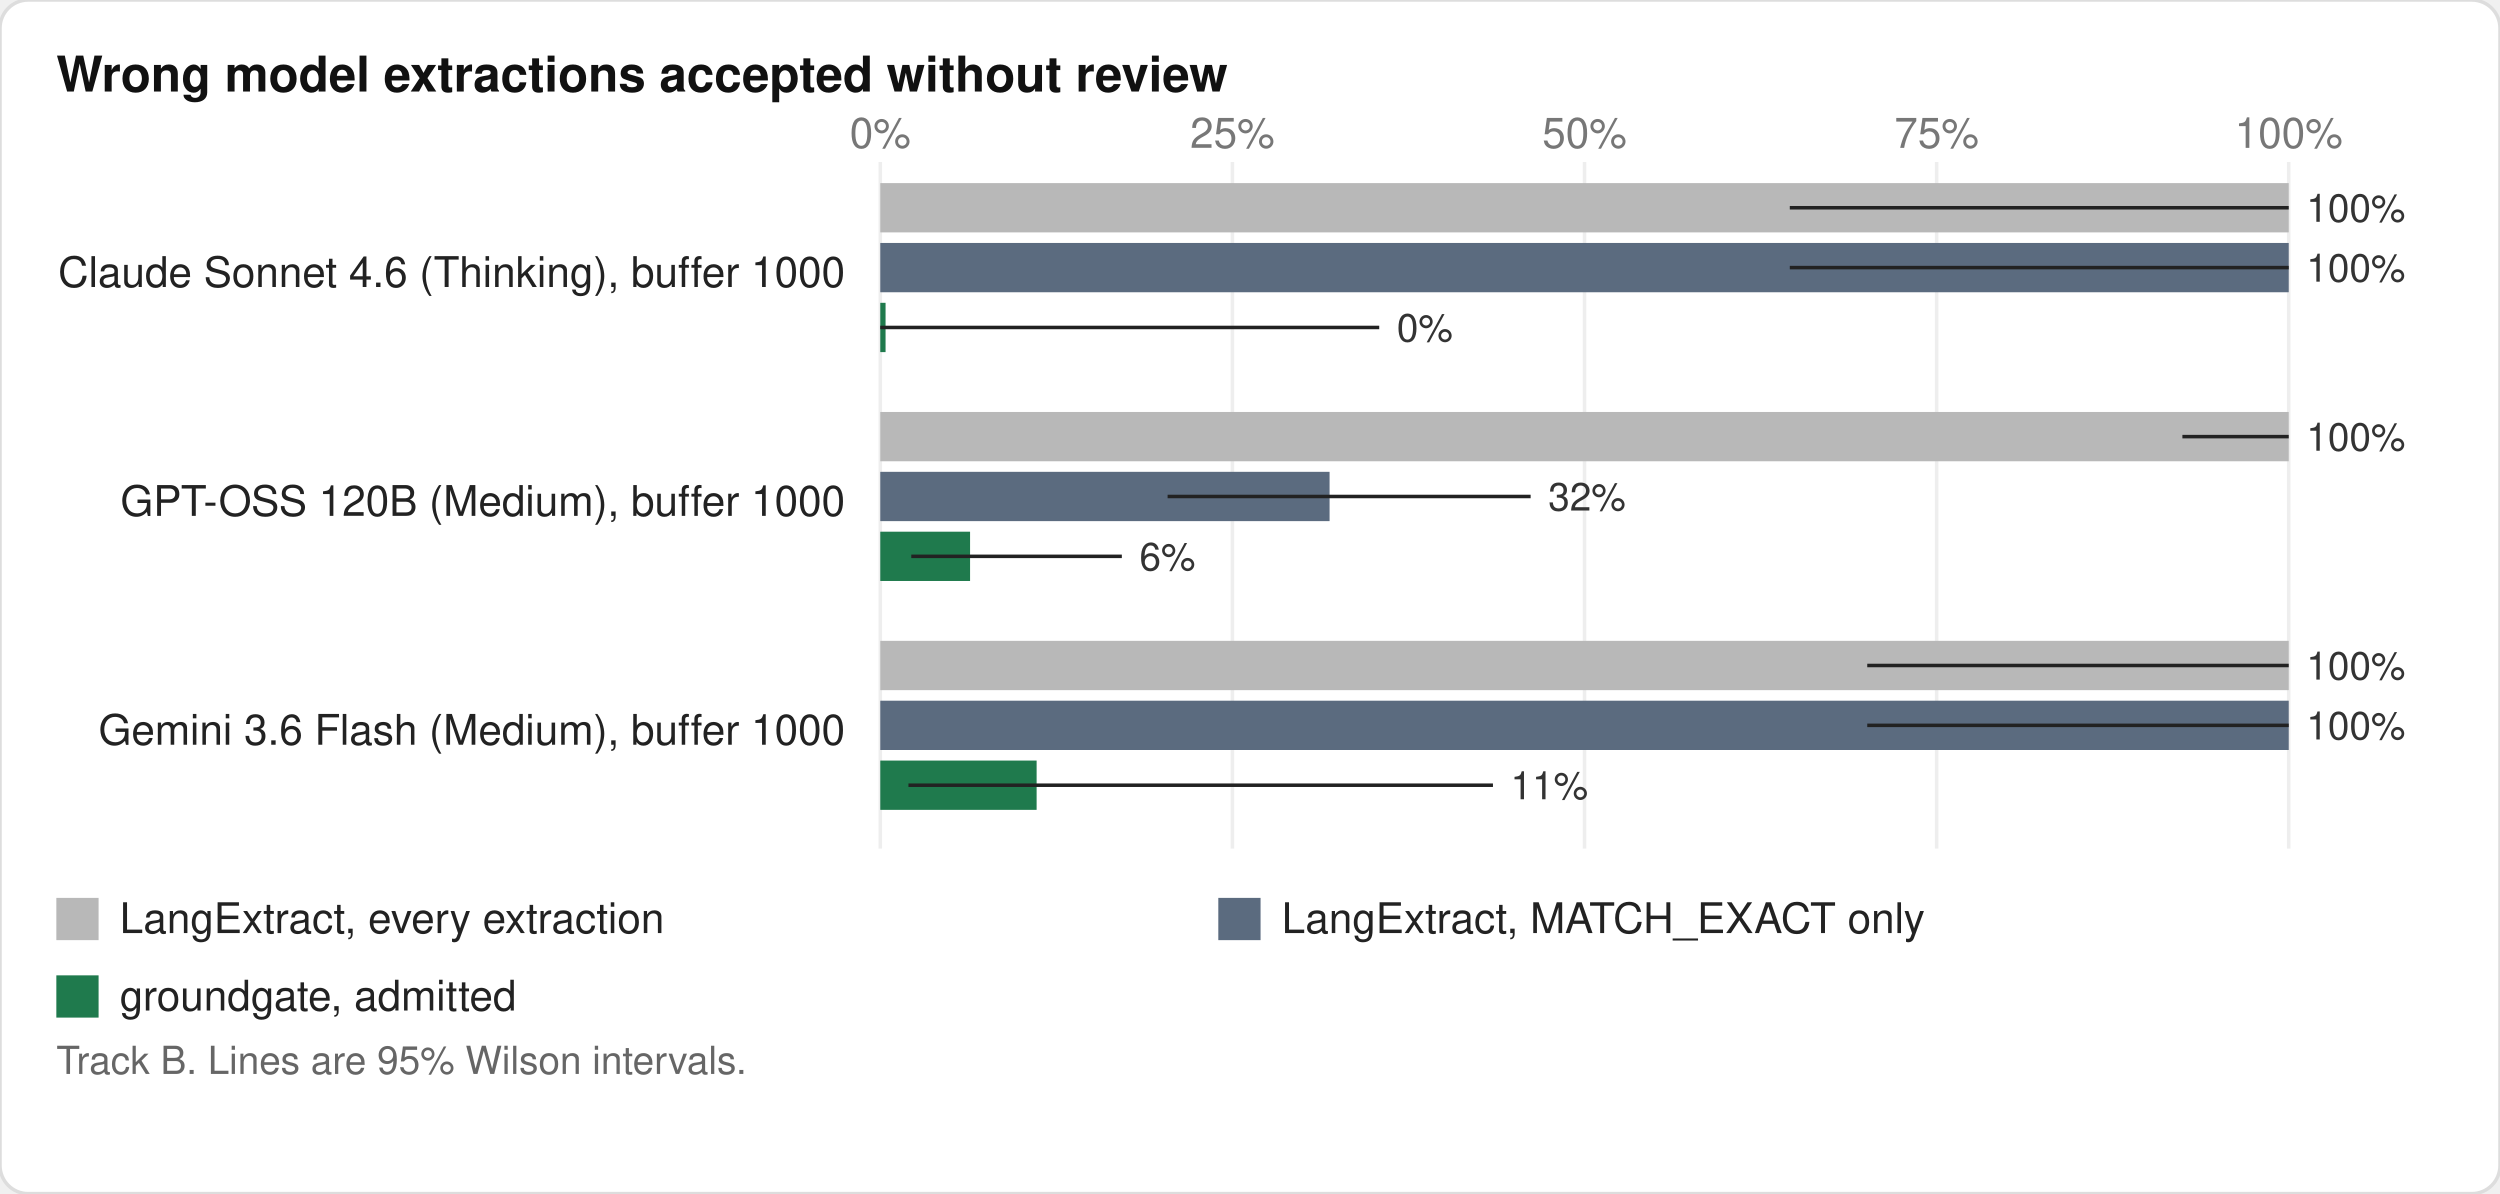
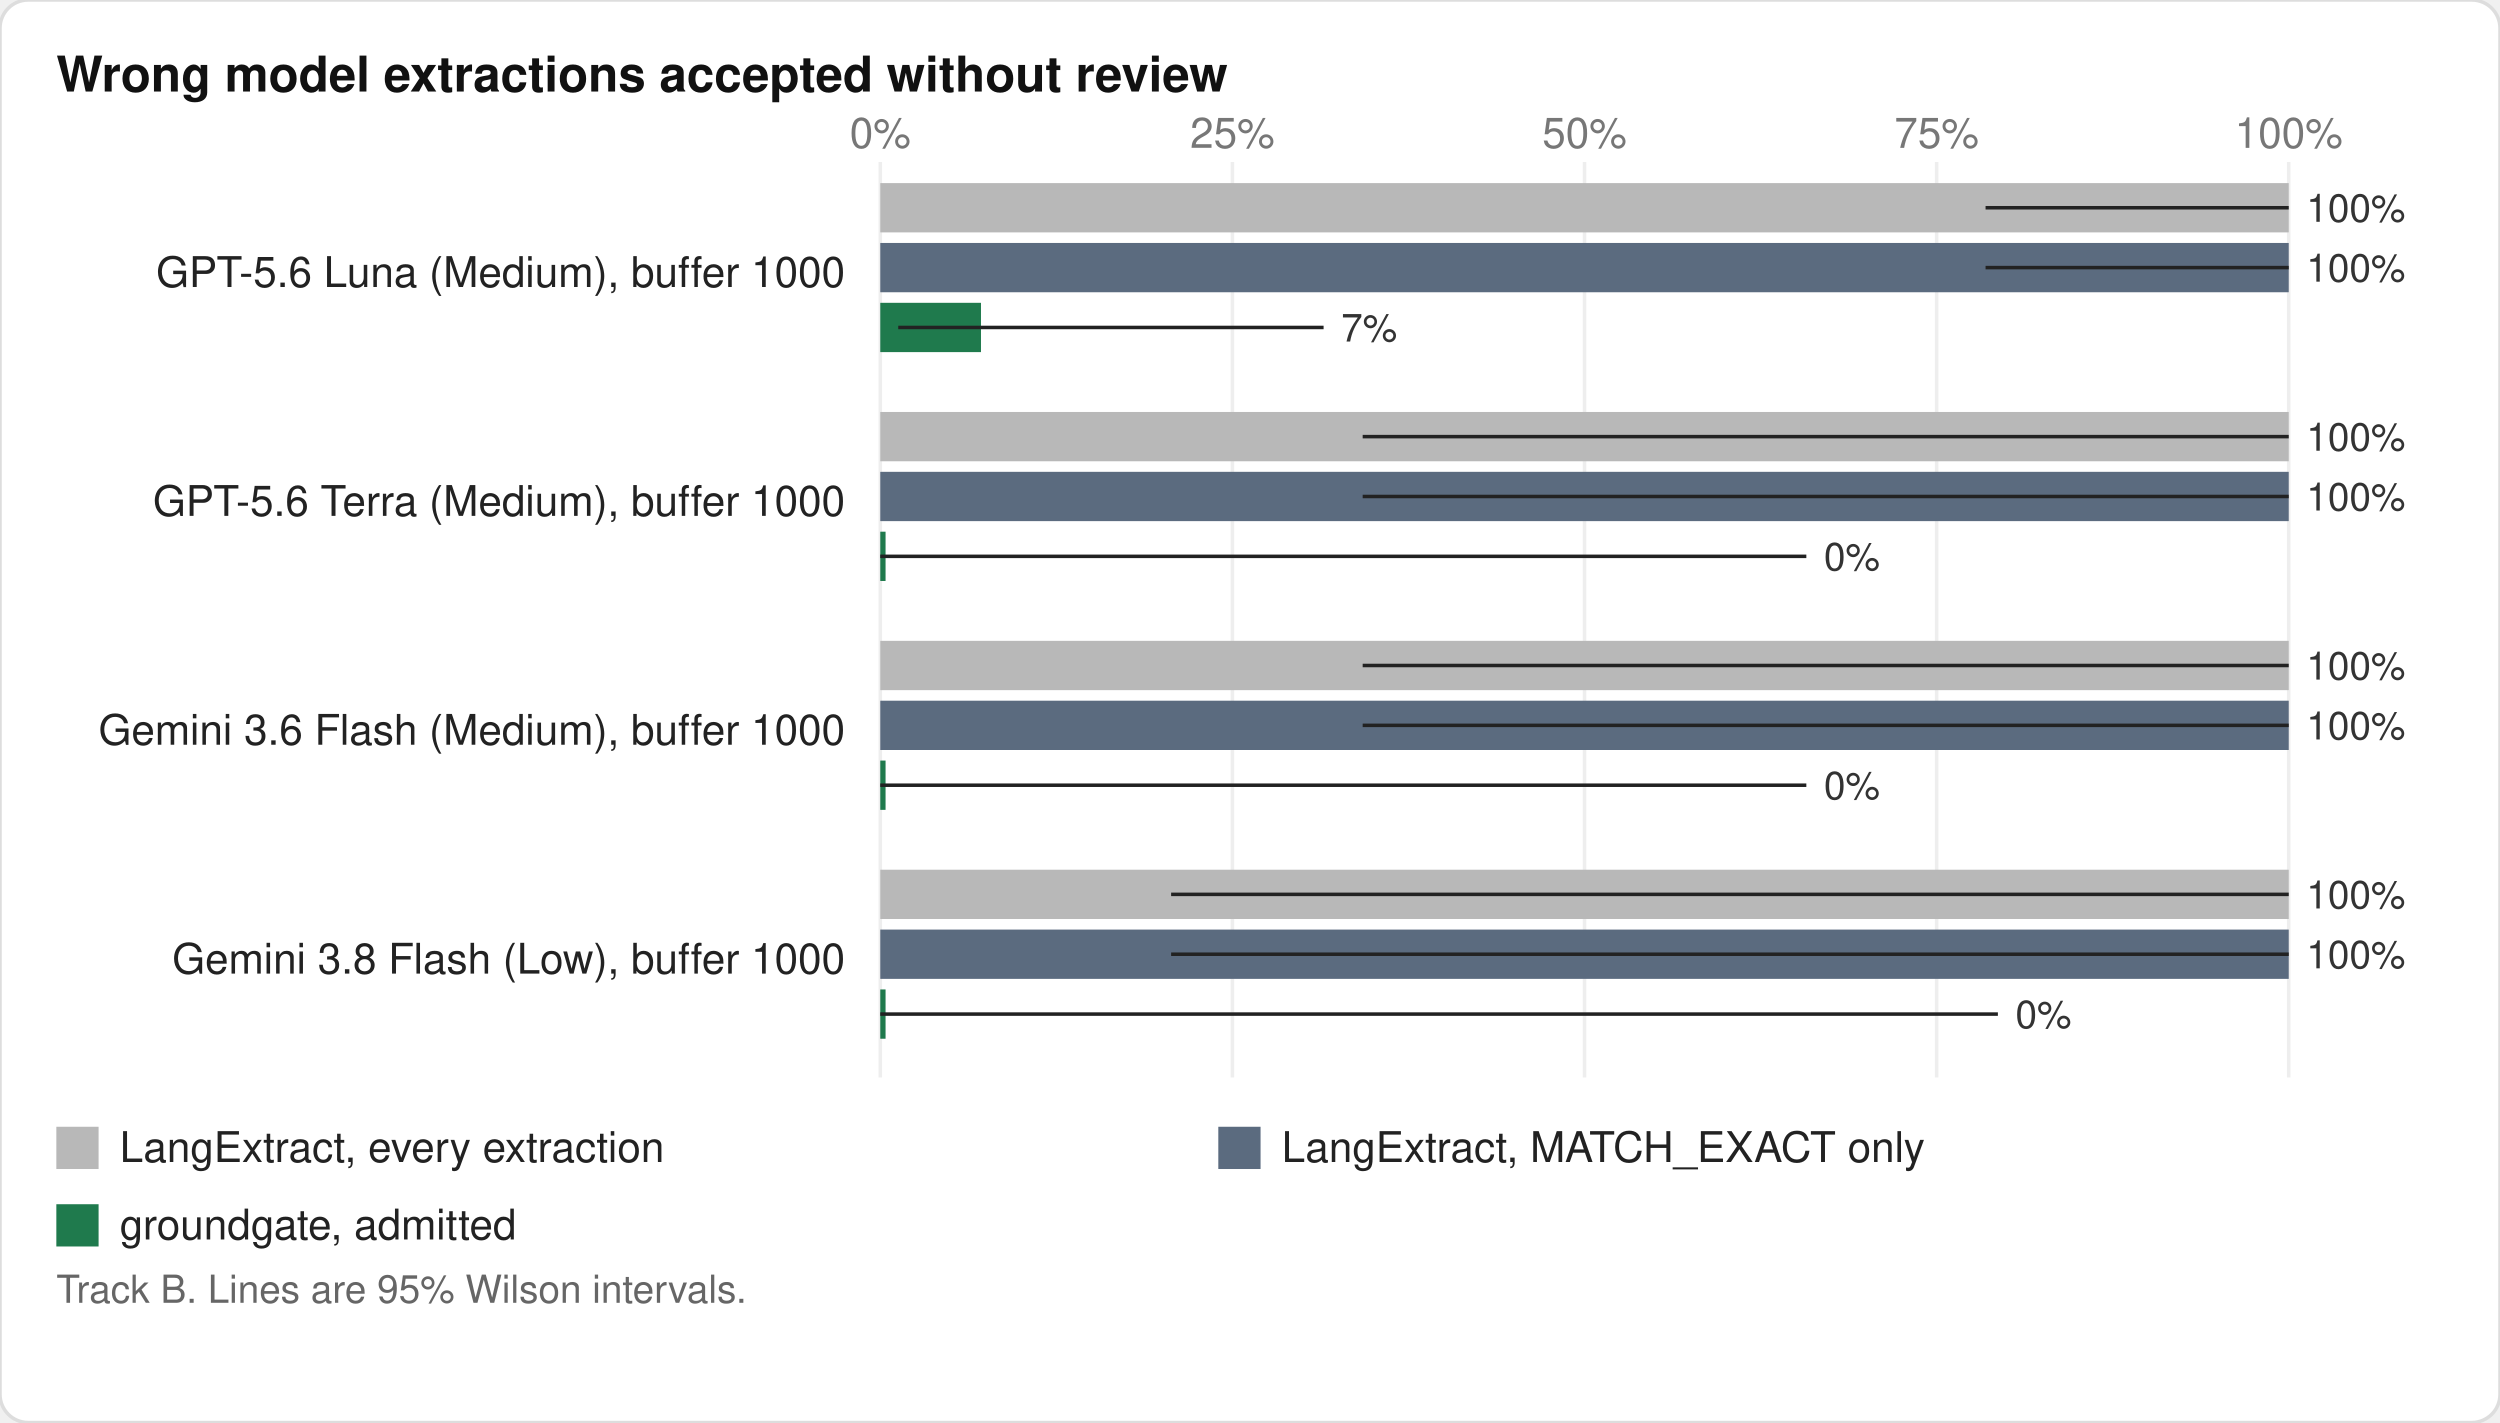
- <svg xmlns="http://www.w3.org/2000/svg" viewBox="0 0 710 339" font-family="-apple-system, Segoe UI, Helvetica, Arial, sans-serif" font-size="12">
+ <svg xmlns="http://www.w3.org/2000/svg" viewBox="0 0 710 404" font-family="-apple-system, Segoe UI, Helvetica, Arial, sans-serif" font-size="12">
  <rect width="100%" height="100%" rx="8" fill="#ffffff" stroke="#dddddd" />
  <text x="16" y="26" font-size="14" font-weight="600" fill="#111">Wrong model extractions accepted without review</text>
-   <line x1="250.0" y1="46" x2="250.0" y2="241" stroke="#eeeeee" />
+   <line x1="250.0" y1="46" x2="250.0" y2="306" stroke="#eeeeee" />
  <text x="250.0" y="42" text-anchor="middle" fill="#777">0%</text>
-   <line x1="350.0" y1="46" x2="350.0" y2="241" stroke="#eeeeee" />
+   <line x1="350.0" y1="46" x2="350.0" y2="306" stroke="#eeeeee" />
  <text x="350.0" y="42" text-anchor="middle" fill="#777">25%</text>
-   <line x1="450.0" y1="46" x2="450.0" y2="241" stroke="#eeeeee" />
+   <line x1="450.0" y1="46" x2="450.0" y2="306" stroke="#eeeeee" />
  <text x="450.0" y="42" text-anchor="middle" fill="#777">50%</text>
-   <line x1="550.0" y1="46" x2="550.0" y2="241" stroke="#eeeeee" />
+   <line x1="550.0" y1="46" x2="550.0" y2="306" stroke="#eeeeee" />
  <text x="550.0" y="42" text-anchor="middle" fill="#777">75%</text>
-   <line x1="650.0" y1="46" x2="650.0" y2="241" stroke="#eeeeee" />
+   <line x1="650.0" y1="46" x2="650.0" y2="306" stroke="#eeeeee" />
  <text x="650.0" y="42" text-anchor="middle" fill="#777">100%</text>
-   <text x="240" y="81.5" text-anchor="end" fill="#222">Claude Sonnet 4.6 (Thinking), buffer 1000</text>
+   <text x="240" y="81.5" text-anchor="end" fill="#222">GPT-5.6 Luna (Medium), buffer 1000</text>
  <rect x="250" y="52" width="400.0" height="14" fill="#b8b8b8" />
-   <line x1="508.3" y1="59.0" x2="650.0" y2="59.0" stroke="#222" stroke-width="1" />
+   <line x1="563.9" y1="59.0" x2="650.0" y2="59.0" stroke="#222" stroke-width="1" />
  <text x="655.0" y="63" fill="#333" font-size="11">100%</text>
  <rect x="250" y="69" width="400.0" height="14" fill="#5b6b7f" />
-   <line x1="508.3" y1="76.0" x2="650.0" y2="76.0" stroke="#222" stroke-width="1" />
+   <line x1="563.9" y1="76.0" x2="650.0" y2="76.0" stroke="#222" stroke-width="1" />
  <text x="655.0" y="80" fill="#333" font-size="11">100%</text>
-   <rect x="250" y="86" width="1.5" height="14" fill="#1f7a4d" />
-   <line x1="250.0" y1="93.0" x2="391.7" y2="93.0" stroke="#222" stroke-width="1" />
-   <text x="396.7" y="97" fill="#333" font-size="11">0%</text>
-   <text x="240" y="146.5" text-anchor="end" fill="#222">GPT-OSS 120B (Medium), buffer 1000</text>
+   <rect x="250" y="86" width="28.6" height="14" fill="#1f7a4d" />
+   <line x1="255.1" y1="93.0" x2="375.9" y2="93.0" stroke="#222" stroke-width="1" />
+   <text x="380.9" y="97" fill="#333" font-size="11">7%</text>
+   <text x="240" y="146.5" text-anchor="end" fill="#222">GPT-5.6 Terra (Medium), buffer 1000</text>
  <rect x="250" y="117" width="400.0" height="14" fill="#b8b8b8" />
-   <line x1="619.8" y1="124.0" x2="650.0" y2="124.0" stroke="#222" stroke-width="1" />
+   <line x1="387.0" y1="124.0" x2="650.0" y2="124.0" stroke="#222" stroke-width="1" />
  <text x="655.0" y="128" fill="#333" font-size="11">100%</text>
-   <rect x="250" y="134" width="127.6" height="14" fill="#5b6b7f" />
-   <line x1="331.6" y1="141.0" x2="434.7" y2="141.0" stroke="#222" stroke-width="1" />
-   <text x="439.7" y="145" fill="#333" font-size="11">32%</text>
-   <rect x="250" y="151" width="25.5" height="14" fill="#1f7a4d" />
-   <line x1="258.8" y1="158.0" x2="318.6" y2="158.0" stroke="#222" stroke-width="1" />
-   <text x="323.6" y="162" fill="#333" font-size="11">6%</text>
+   <rect x="250" y="134" width="400.0" height="14" fill="#5b6b7f" />
+   <line x1="387.0" y1="141.0" x2="650.0" y2="141.0" stroke="#222" stroke-width="1" />
+   <text x="655.0" y="145" fill="#333" font-size="11">100%</text>
+   <rect x="250" y="151" width="1.5" height="14" fill="#1f7a4d" />
+   <line x1="250.0" y1="158.0" x2="513.0" y2="158.0" stroke="#222" stroke-width="1" />
+   <text x="518.0" y="162" fill="#333" font-size="11">0%</text>
  <text x="240" y="211.5" text-anchor="end" fill="#222">Gemini 3.6 Flash (Medium), buffer 1000</text>
  <rect x="250" y="182" width="400.0" height="14" fill="#b8b8b8" />
-   <line x1="530.3" y1="189.0" x2="650.0" y2="189.0" stroke="#222" stroke-width="1" />
+   <line x1="387.0" y1="189.0" x2="650.0" y2="189.0" stroke="#222" stroke-width="1" />
  <text x="655.0" y="193" fill="#333" font-size="11">100%</text>
  <rect x="250" y="199" width="400.0" height="14" fill="#5b6b7f" />
-   <line x1="530.3" y1="206.0" x2="650.0" y2="206.0" stroke="#222" stroke-width="1" />
+   <line x1="387.0" y1="206.0" x2="650.0" y2="206.0" stroke="#222" stroke-width="1" />
  <text x="655.0" y="210" fill="#333" font-size="11">100%</text>
-   <rect x="250" y="216" width="44.4" height="14" fill="#1f7a4d" />
-   <line x1="258.0" y1="223.0" x2="424.0" y2="223.0" stroke="#222" stroke-width="1" />
-   <text x="429.0" y="227" fill="#333" font-size="11">11%</text>
-   <rect x="16" y="255" width="12" height="12" fill="#b8b8b8" />
-   <text x="34" y="265" fill="#222">LangExtract, every extraction</text>
-   <rect x="346" y="255" width="12" height="12" fill="#5b6b7f" />
-   <text x="364" y="265" fill="#222">LangExtract, MATCH_EXACT only</text>
-   <rect x="16" y="277" width="12" height="12" fill="#1f7a4d" />
-   <text x="34" y="287" fill="#222">groundgate, admitted</text>
-   <text x="16" y="305" fill="#666" font-size="11">Track B. Lines are 95% Wilson intervals.</text>
+   <rect x="250" y="216" width="1.5" height="14" fill="#1f7a4d" />
+   <line x1="250.0" y1="223.0" x2="513.0" y2="223.0" stroke="#222" stroke-width="1" />
+   <text x="518.0" y="227" fill="#333" font-size="11">0%</text>
+   <text x="240" y="276.5" text-anchor="end" fill="#222">Gemini 3.8 Flash (Low), buffer 1000</text>
+   <rect x="250" y="247" width="400.0" height="14" fill="#b8b8b8" />
+   <line x1="332.6" y1="254.0" x2="650.0" y2="254.0" stroke="#222" stroke-width="1" />
+   <text x="655.0" y="258" fill="#333" font-size="11">100%</text>
+   <rect x="250" y="264" width="400.0" height="14" fill="#5b6b7f" />
+   <line x1="332.6" y1="271.0" x2="650.0" y2="271.0" stroke="#222" stroke-width="1" />
+   <text x="655.0" y="275" fill="#333" font-size="11">100%</text>
+   <rect x="250" y="281" width="1.5" height="14" fill="#1f7a4d" />
+   <line x1="250.0" y1="288.0" x2="567.4" y2="288.0" stroke="#222" stroke-width="1" />
+   <text x="572.4" y="292" fill="#333" font-size="11">0%</text>
+   <rect x="16" y="320" width="12" height="12" fill="#b8b8b8" />
+   <text x="34" y="330" fill="#222">LangExtract, every extraction</text>
+   <rect x="346" y="320" width="12" height="12" fill="#5b6b7f" />
+   <text x="364" y="330" fill="#222">LangExtract, MATCH_EXACT only</text>
+   <rect x="16" y="342" width="12" height="12" fill="#1f7a4d" />
+   <text x="34" y="352" fill="#222">groundgate, admitted</text>
+   <text x="16" y="370" fill="#666" font-size="11">Track B. Lines are 95% Wilson intervals.</text>
</svg>
